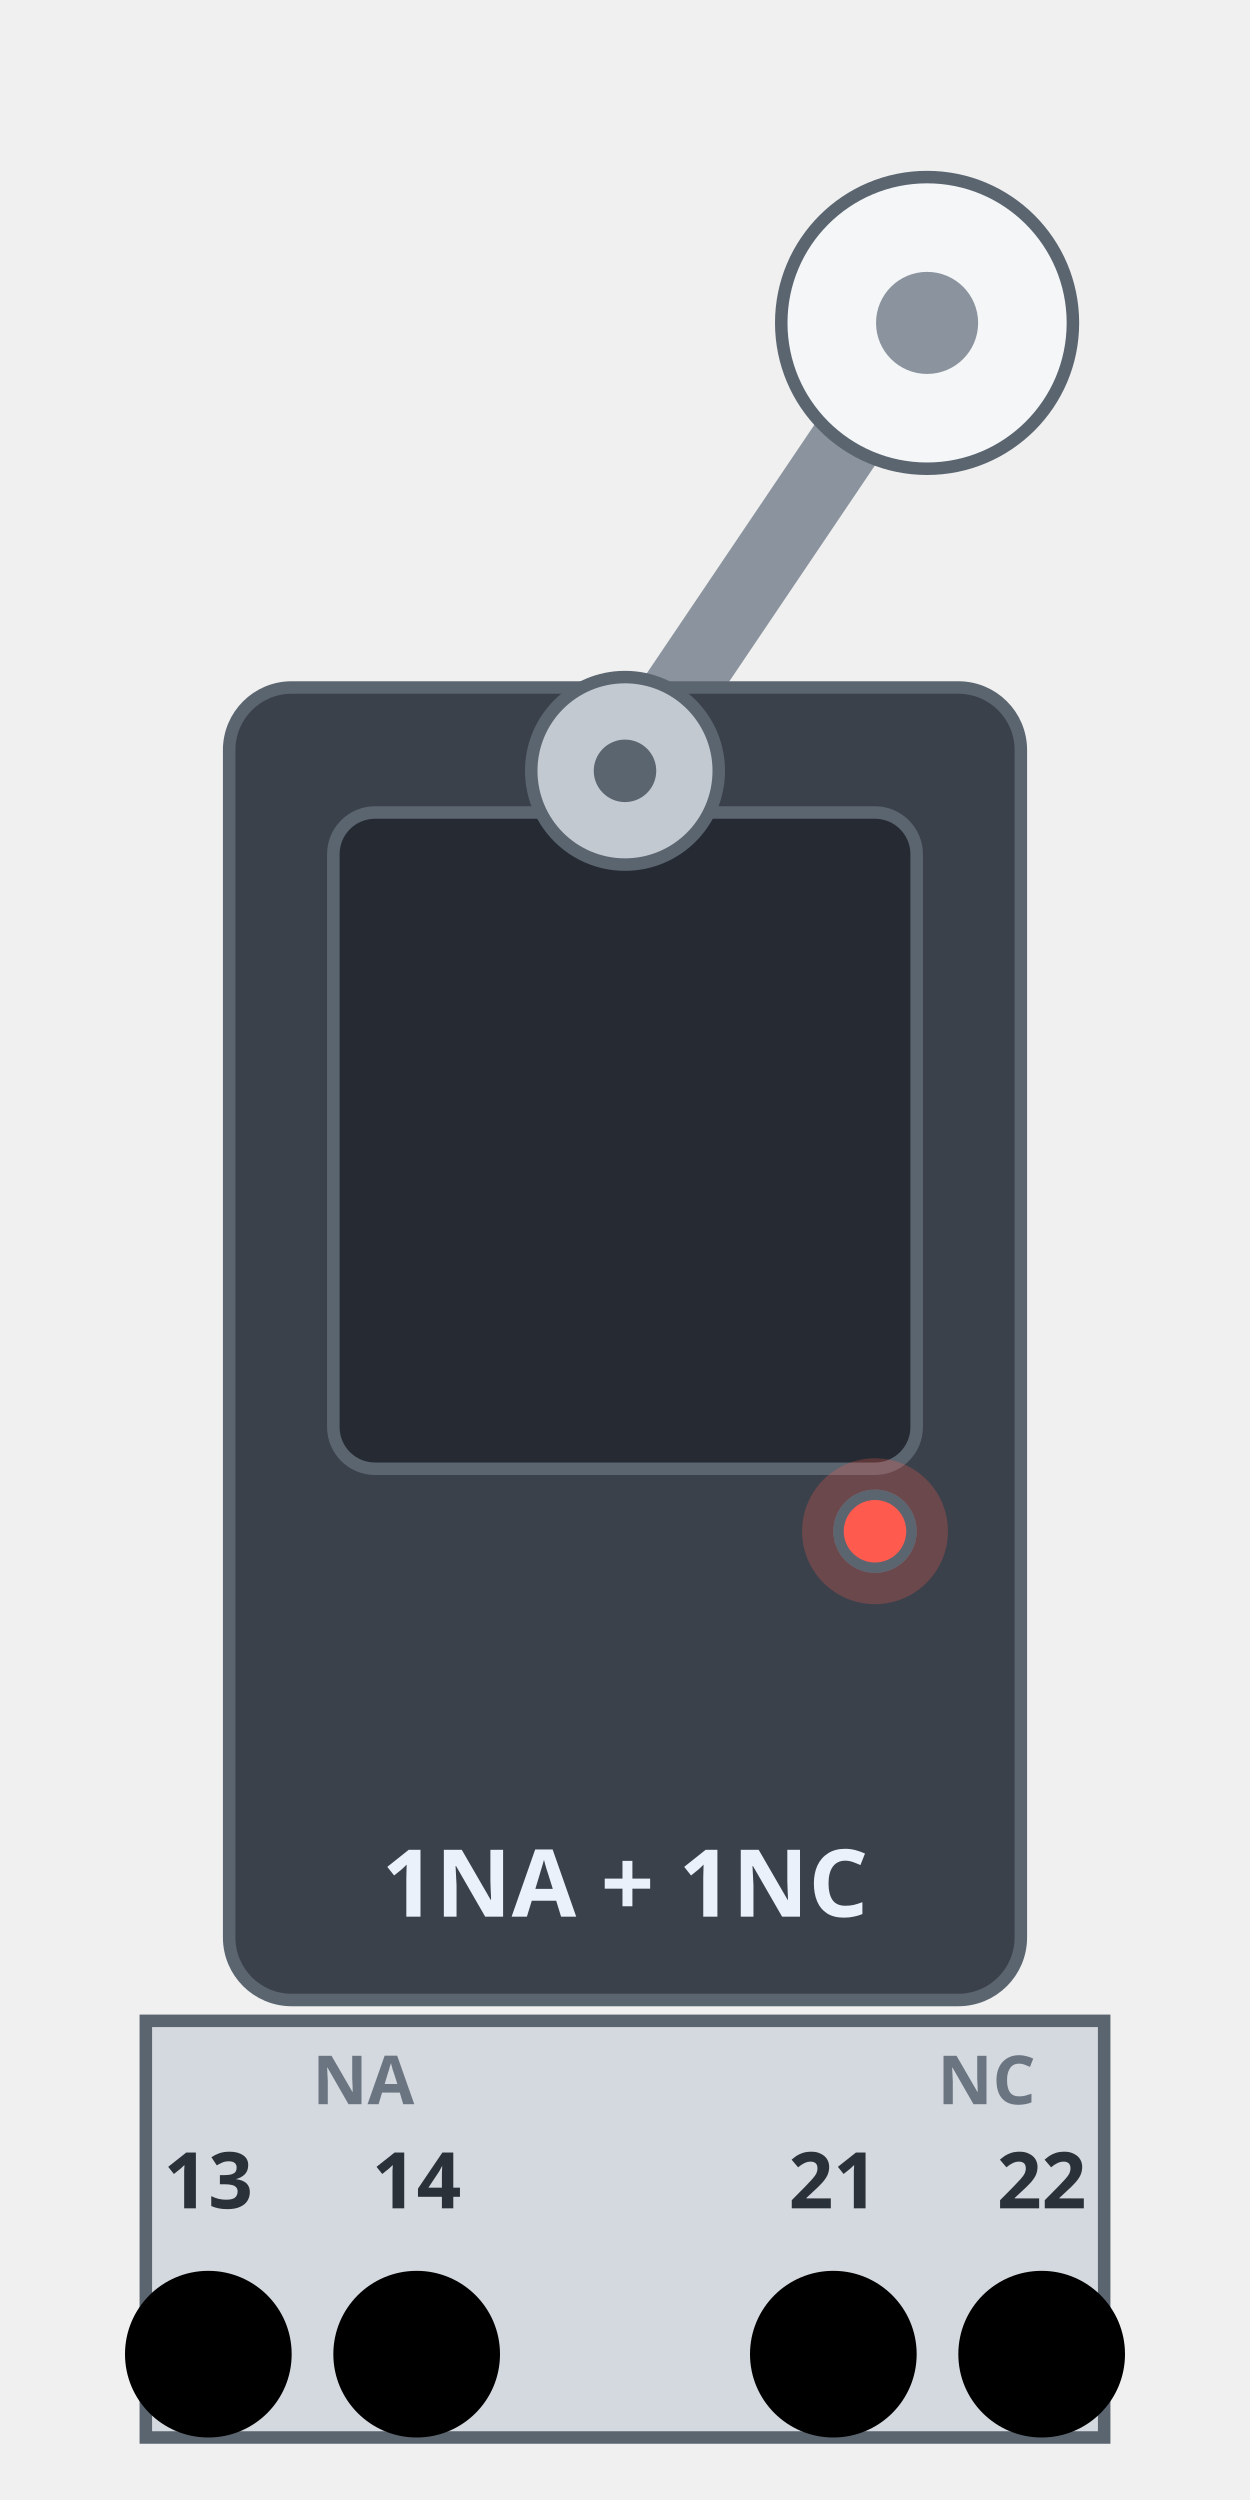
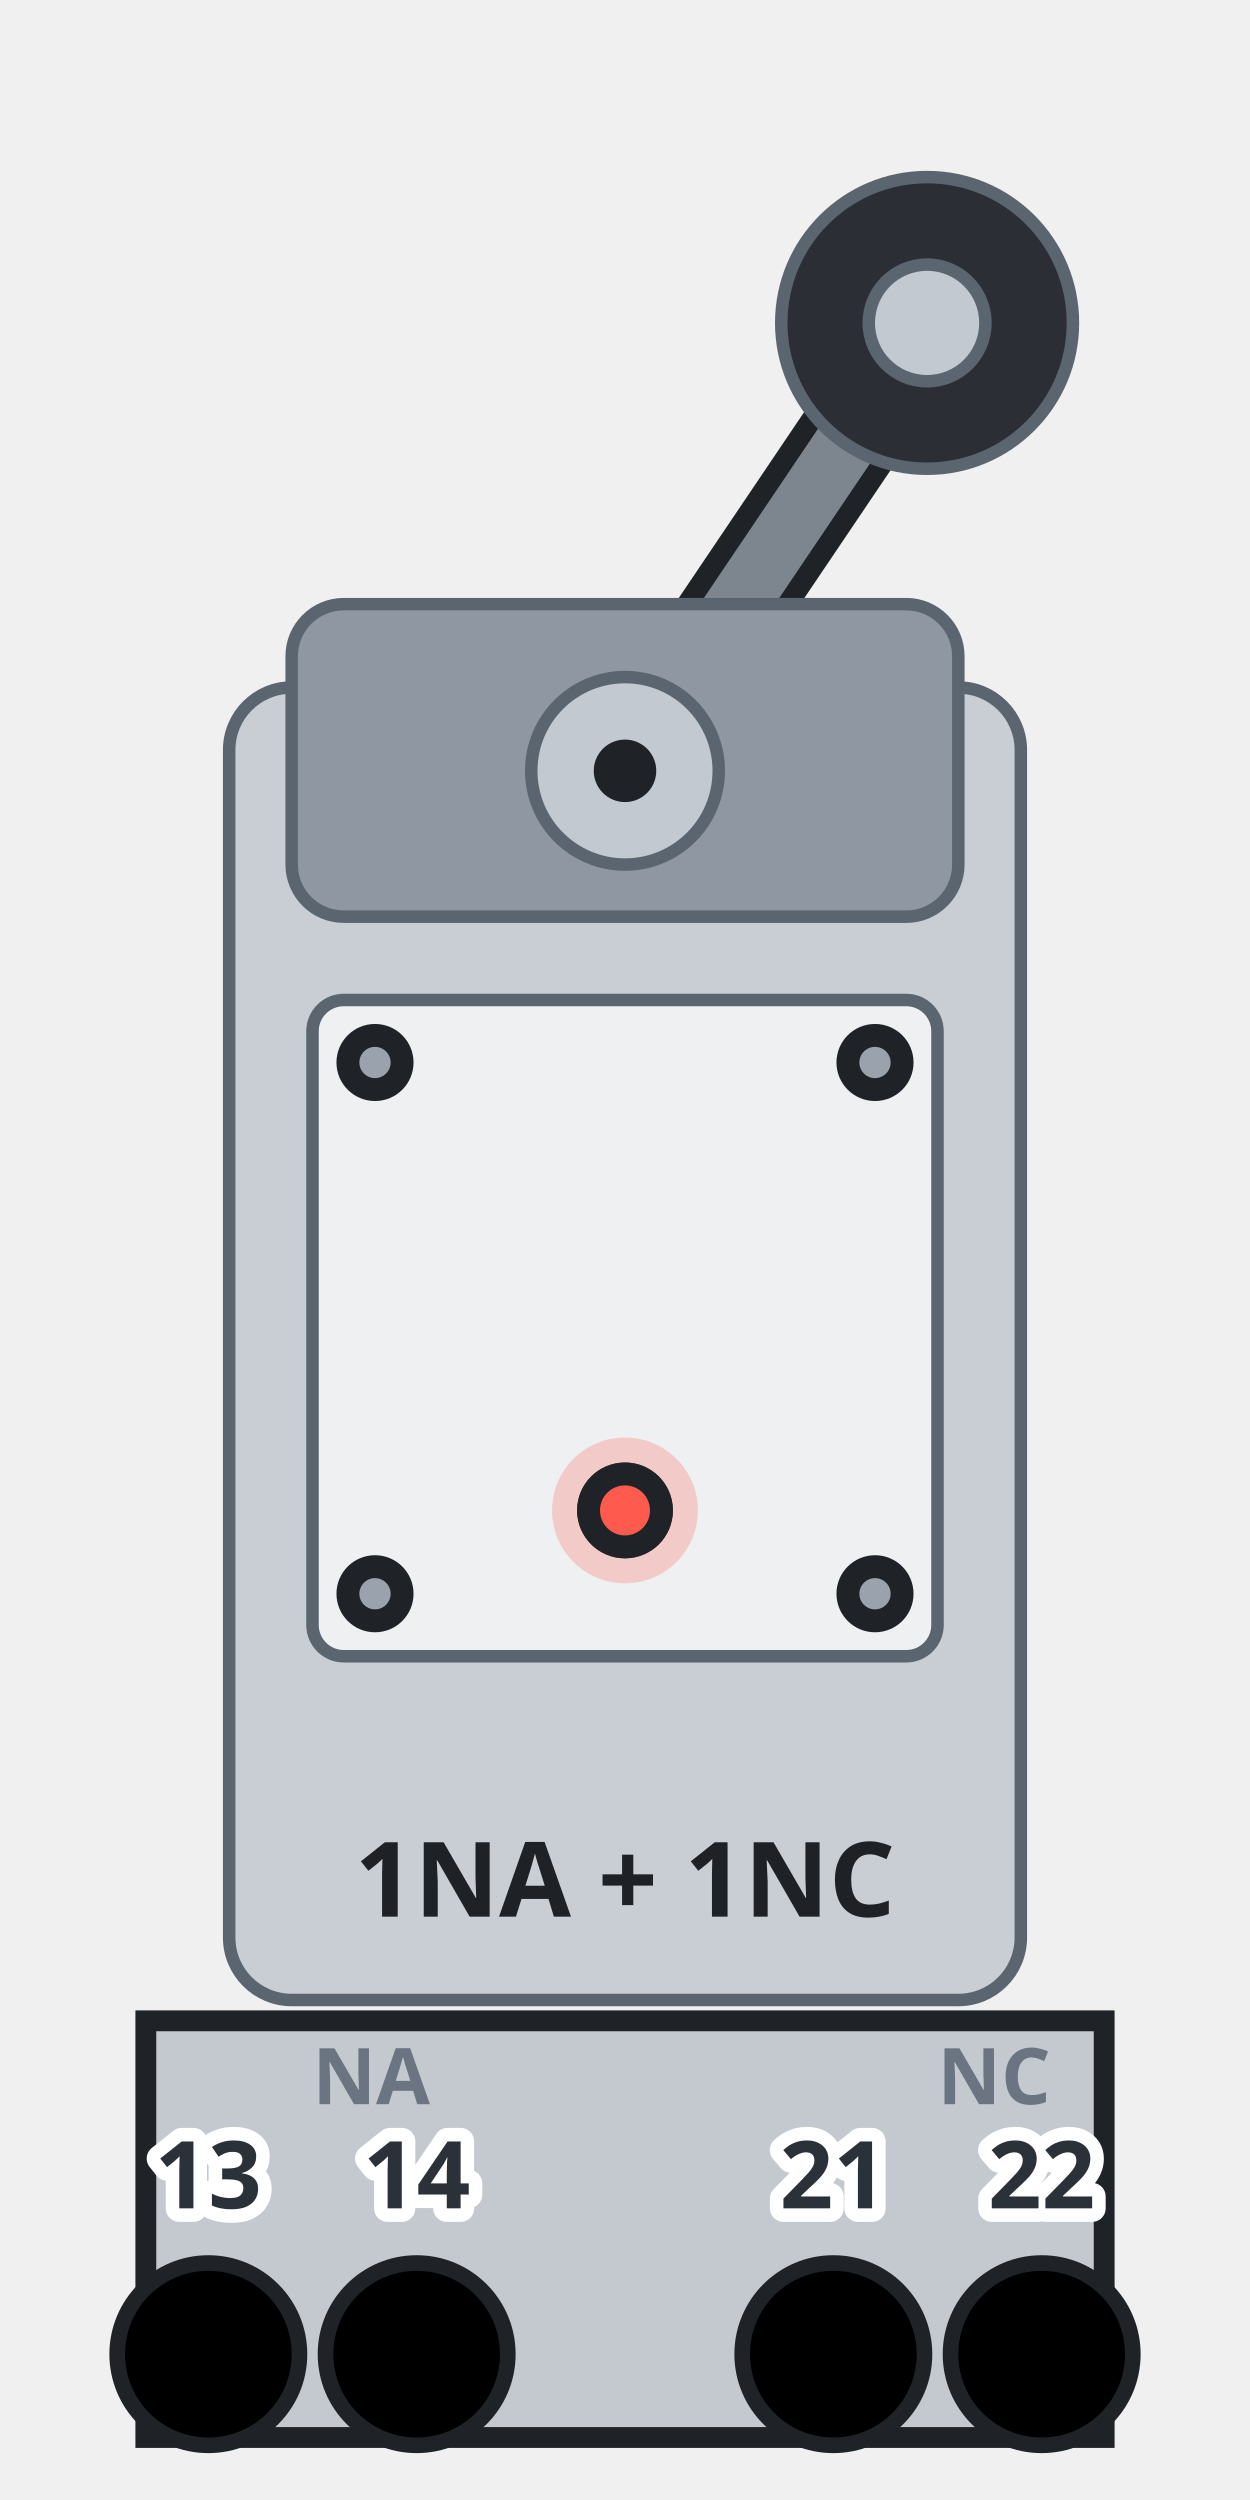
<svg xmlns="http://www.w3.org/2000/svg" viewBox="0 0 120 240" width="120" height="240" font-family="Segoe UI,Noto Sans,Arial,sans-serif">
  <defs>
    <pattern id="jwc-hys" width="5" height="5" patternUnits="userSpaceOnUse" patternTransform="rotate(45)">
      <rect width="5" height="5" fill="#f0a020" fill-opacity=".18" />
      <line x1="0" y1="0" x2="0" y2="5" stroke="#f0a020" stroke-width="1.4" />
    </pattern>
  </defs>
  <g data-rotate="out.actuated:0:1:0:25:60:74" data-action="actuate" data-kind="momentary" style="cursor:pointer">
-     <path d="M60 74 L89 31" fill="none" stroke="#8b949e" stroke-width="7" stroke-linecap="round" />
-     <circle cx="89" cy="31" r="14" fill="#f4f6f8" stroke="#5b6570" stroke-width="1.2" />
-     <circle cx="89" cy="31" r="4.9" fill="#8b949e" stroke="none" stroke-width="0" />
+     <path d="M60 74 L89 31" fill="none" stroke="#1f2328" stroke-width="10.0" stroke-linecap="round" />
+     <path d="M60 74 L89 31" fill="none" stroke="#7d868f" stroke-width="6" stroke-linecap="round" />
+     <circle cx="89" cy="31" r="14" fill="#2b2f35" stroke="#5b6570" stroke-width="1.2" />
+     <circle cx="89" cy="31" r="5.6" fill="#c3c9d0" stroke="#5b6570" stroke-width="1.2" />
  </g>
-   <rect x="22" y="66" width="76" height="126" rx="6" fill="#3a414b" stroke="#5b6570" stroke-width="1.2" />
-   <rect x="32" y="78" width="56" height="63.0" rx="4" fill="#262b33" stroke="#5b6570" stroke-width="1.2" />
+   <rect x="22" y="66" width="76" height="126" rx="6" fill="#c9ced4" stroke="#5b6570" stroke-width="1.2" />
+   <rect x="28" y="58" width="64" height="30" rx="5" fill="#8f98a2" stroke="#5b6570" stroke-width="1.2" />
+   <rect x="30" y="96" width="60" height="63.0" rx="3" fill="#eef0f2" stroke="#5b6570" stroke-width="1.2" />
+   <circle cx="36" cy="102" r="2.6" fill="#9aa3ad" stroke="#1f2328" stroke-width="2.2" />
+   <circle cx="84" cy="102" r="2.6" fill="#9aa3ad" stroke="#1f2328" stroke-width="2.2" />
+   <circle cx="36" cy="153.0" r="2.6" fill="#9aa3ad" stroke="#1f2328" stroke-width="2.2" />
+   <circle cx="84" cy="153.0" r="2.6" fill="#9aa3ad" stroke="#1f2328" stroke-width="2.2" />
  <circle cx="60" cy="74" r="9" fill="#c3c9d0" stroke="#5b6570" stroke-width="1.2" />
-   <circle cx="60" cy="74" r="3" fill="#5b6570" stroke="none" stroke-width="0" />
-   <circle cx="84" cy="147.0" r="3.5" fill="#4a5058" stroke="#5b6570" stroke-width="1" />
+   <circle cx="60" cy="74" r="3" fill="#1f2328" stroke="none" stroke-width="0" />
+   <circle cx="60" cy="145.0" r="3.5" fill="#4a5058" stroke="#1f2328" stroke-width="2.2" />
  <g data-show="out.actuated">
-     <circle cx="84" cy="147.0" r="7.0" fill="#ff5a4e" stroke="none" stroke-width="0" opacity=".25" />
-     <circle cx="84" cy="147.0" r="3.5" fill="#ff5a4e" stroke="#5b6570" stroke-width="1" />
+     <circle cx="60" cy="145.0" r="7.0" fill="#ff5a4e" stroke="none" stroke-width="0" opacity=".25" />
+     <circle cx="60" cy="145.0" r="3.5" fill="#ff5a4e" stroke="#1f2328" stroke-width="2.2" />
  </g>
-   <text x="60" y="184" font-size="9" font-weight="700" fill="#eaf1fb" text-anchor="middle">1NA + 1NC</text>
-   <rect x="14" y="194" width="92" height="40" fill="#d4d9df" stroke="#5b6570" stroke-width="1.2" />
-   <circle cx="20" cy="226" r="7" fill="#f4f6f8" stroke="#5b6570" stroke-width="1.2" />
-   <circle cx="20" cy="226" r="4.8" fill="none" stroke="#c9cfd6" stroke-width="1" />
-   <path d="M16.5 226h7 M20 222.5v7" fill="none" stroke="#39414b" stroke-width="1.8" stroke-linecap="round" />
+   <text x="60" y="184" font-size="10" font-weight="900" fill="#1e2226" text-anchor="middle">1NA + 1NC</text>
+   <rect x="14" y="194" width="92" height="40" fill="#c4c9cf" stroke="#1f2328" stroke-width="2" />
+   <circle cx="20" cy="226" r="8.4" fill="#fbfbfc" stroke="#1f2328" stroke-width="2.2" />
+   <circle cx="20" cy="226" r="5.6" fill="none" stroke="#a3aab2" stroke-width="1.1" />
+   <path d="M15.4 226h9.2 M20 221.4v9.2" fill="none" stroke="#2a2e33" stroke-width="2.52" stroke-linecap="round" />
  <circle class="jw-term" data-term="13" cx="20" cy="226" r="8" />
-   <text x="20" y="212" font-size="7.5" font-weight="700" fill="#2b3138" text-anchor="middle">13</text>
-   <circle cx="40" cy="226" r="7" fill="#f4f6f8" stroke="#5b6570" stroke-width="1.2" />
-   <circle cx="40" cy="226" r="4.8" fill="none" stroke="#c9cfd6" stroke-width="1" />
-   <path d="M36.5 226h7 M40 222.5v7" fill="none" stroke="#39414b" stroke-width="1.8" stroke-linecap="round" />
+   <text x="20" y="212" font-size="9.0" font-weight="800" fill="#2b3138" text-anchor="middle" stroke="#ffffff" stroke-width="2.6" paint-order="stroke" stroke-linejoin="round">13</text>
+   <circle cx="40" cy="226" r="8.4" fill="#fbfbfc" stroke="#1f2328" stroke-width="2.2" />
+   <circle cx="40" cy="226" r="5.6" fill="none" stroke="#a3aab2" stroke-width="1.1" />
+   <path d="M35.4 226h9.2 M40 221.4v9.2" fill="none" stroke="#2a2e33" stroke-width="2.52" stroke-linecap="round" />
  <circle class="jw-term" data-term="14" cx="40" cy="226" r="8" />
-   <text x="40" y="212" font-size="7.5" font-weight="700" fill="#2b3138" text-anchor="middle">14</text>
-   <circle cx="80" cy="226" r="7" fill="#f4f6f8" stroke="#5b6570" stroke-width="1.2" />
-   <circle cx="80" cy="226" r="4.8" fill="none" stroke="#c9cfd6" stroke-width="1" />
-   <path d="M76.5 226h7 M80 222.5v7" fill="none" stroke="#39414b" stroke-width="1.8" stroke-linecap="round" />
+   <text x="40" y="212" font-size="9.0" font-weight="800" fill="#2b3138" text-anchor="middle" stroke="#ffffff" stroke-width="2.6" paint-order="stroke" stroke-linejoin="round">14</text>
+   <circle cx="80" cy="226" r="8.4" fill="#fbfbfc" stroke="#1f2328" stroke-width="2.2" />
+   <circle cx="80" cy="226" r="5.6" fill="none" stroke="#a3aab2" stroke-width="1.1" />
+   <path d="M75.4 226h9.2 M80 221.4v9.2" fill="none" stroke="#2a2e33" stroke-width="2.52" stroke-linecap="round" />
  <circle class="jw-term" data-term="21" cx="80" cy="226" r="8" />
-   <text x="80" y="212" font-size="7.5" font-weight="700" fill="#2b3138" text-anchor="middle">21</text>
-   <circle cx="100" cy="226" r="7" fill="#f4f6f8" stroke="#5b6570" stroke-width="1.2" />
-   <circle cx="100" cy="226" r="4.8" fill="none" stroke="#c9cfd6" stroke-width="1" />
-   <path d="M96.5 226h7 M100 222.5v7" fill="none" stroke="#39414b" stroke-width="1.8" stroke-linecap="round" />
+   <text x="80" y="212" font-size="9.0" font-weight="800" fill="#2b3138" text-anchor="middle" stroke="#ffffff" stroke-width="2.6" paint-order="stroke" stroke-linejoin="round">21</text>
+   <circle cx="100" cy="226" r="8.4" fill="#fbfbfc" stroke="#1f2328" stroke-width="2.2" />
+   <circle cx="100" cy="226" r="5.6" fill="none" stroke="#a3aab2" stroke-width="1.1" />
+   <path d="M95.4 226h9.2 M100 221.4v9.2" fill="none" stroke="#2a2e33" stroke-width="2.52" stroke-linecap="round" />
  <circle class="jw-term" data-term="22" cx="100" cy="226" r="8" />
-   <text x="100" y="212" font-size="7.5" font-weight="700" fill="#2b3138" text-anchor="middle">22</text>
-   <text x="30" y="202" font-size="6.5" font-weight="700" fill="#6b7581" text-anchor="600">NA</text>
-   <text x="90" y="202" font-size="6.5" font-weight="700" fill="#6b7581" text-anchor="600">NC</text>
+   <text x="100" y="212" font-size="9.0" font-weight="800" fill="#2b3138" text-anchor="middle" stroke="#ffffff" stroke-width="2.6" paint-order="stroke" stroke-linejoin="round">22</text>
+   <text x="30" y="202" font-size="7.5" font-weight="800" fill="#6b7581" text-anchor="600">NA</text>
+   <text x="90" y="202" font-size="7.5" font-weight="800" fill="#6b7581" text-anchor="600">NC</text>
</svg>
